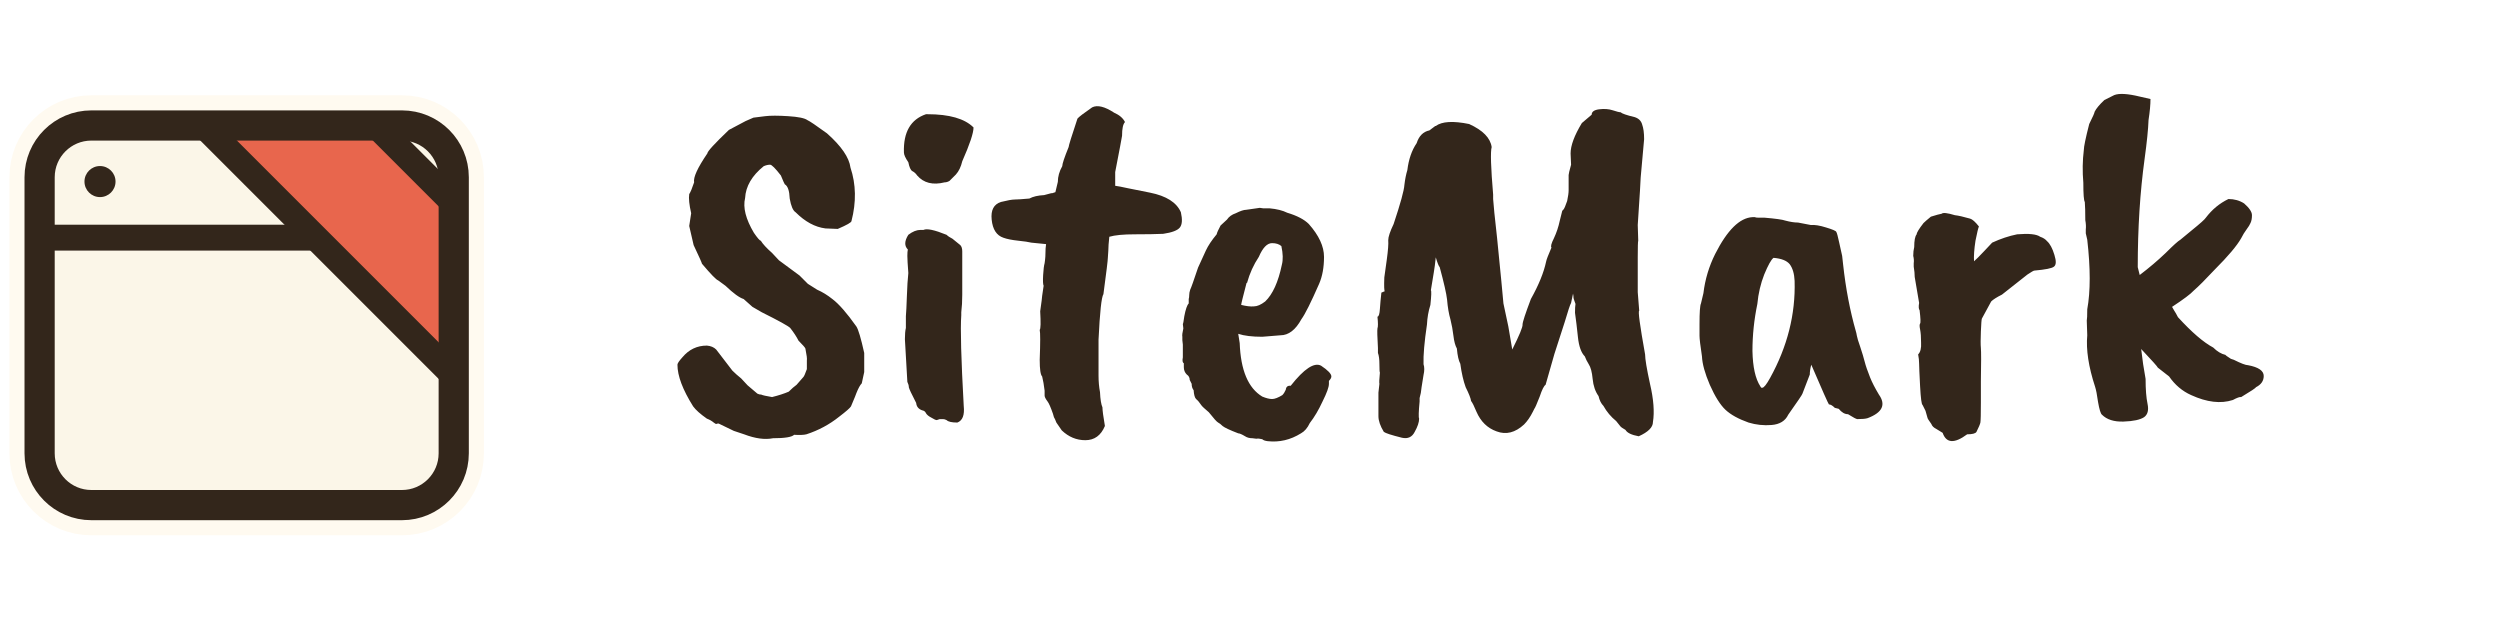
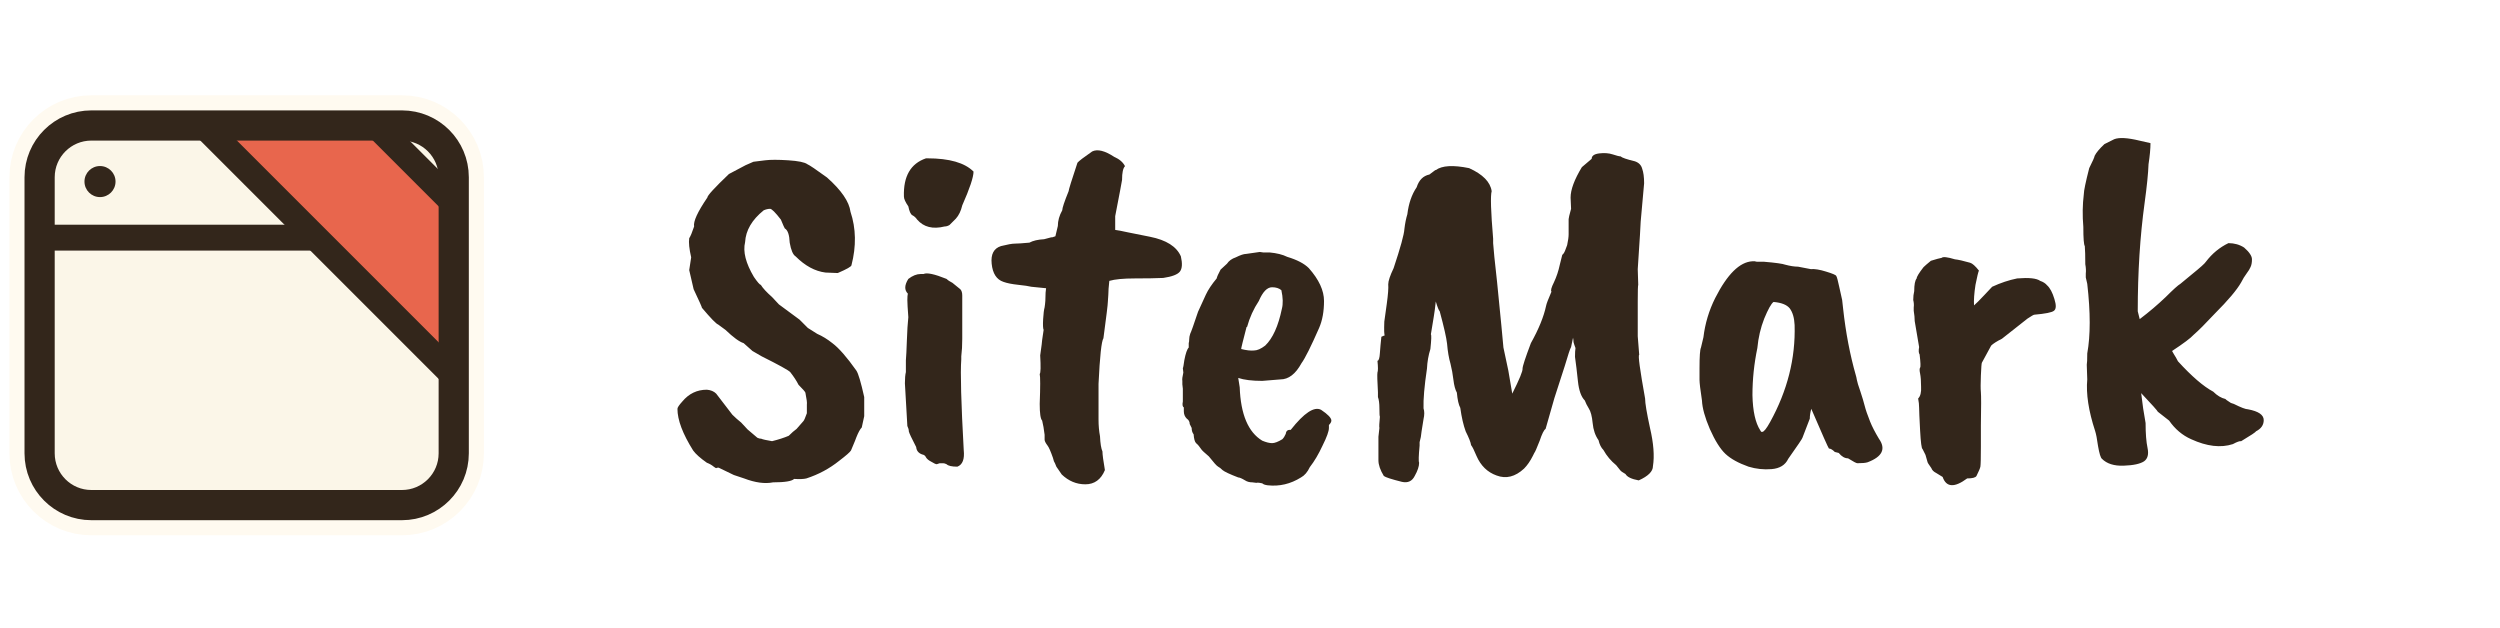
<svg xmlns="http://www.w3.org/2000/svg" viewBox="10 0 510 128" role="img" aria-labelledby="t">
  <g transform="translate(4 8) scale(.88)">
    <defs>
      <clipPath id="w">
        <rect x="16" y="20" width="96" height="88" rx="12" />
      </clipPath>
    </defs>
    <rect x="16" y="20" width="96" height="88" rx="12" fill="#fffaf0" stroke="#fffaf0" stroke-width="14" stroke-linejoin="round" />
    <rect x="16" y="20" width="96" height="88" rx="12" fill="#fbf6e8" />
    <path d="M16 46H112" stroke="#33261b" stroke-width="6" />
    <circle cx="30" cy="33" r="3.6" fill="#33261b" />
    <g clip-path="url(#w)">
      <path d="M44 10L84 10L124 50L124 90Z" fill="#e8664d" stroke="#33261b" stroke-width="6" stroke-linejoin="round" />
    </g>
    <rect x="16" y="20" width="96" height="88" rx="12" fill="none" stroke="#33261b" stroke-width="7" stroke-linejoin="round" />
  </g>
-   <path aria-hidden="true" fill="#33261b" d="M172 88.7Q171.3 89.4 167.7 89.4Q165.2 89.9 161.8 88.6L159.7 87.9L156.6 86.4Q156.2 86.4 156.1 86.5Q156 86.5 155.6 86.2Q155 85.7 154.2 85.4Q152.2 84 151.4 82.9Q148.2 77.8 148.2 74.4Q148.2 74 149.2 72.9Q151.2 70.5 154.2 70.5Q155.4 70.6 156.1 71.3L159.4 75.6Q160.2 76.4 161.2 77.2L162.5 78.6L164.5 80.3Q164.9 80.5 165.3 80.5Q165.7 80.7 167.5 81Q169.5 80.5 170.9 79.9Q171.8 79 172.5 78.5L173.9 76.9Q174.1 76.7 174.6 75.3Q174.6 74 174.6 73.5Q174.7 73.1 174.3 71.1Q174.2 70.8 172.9 69.5Q172.3 68.3 171.2 66.9Q170.6 66.3 165.4 63.7L163.5 62.6L161.7 61Q160.4 60.6 158 58.3Q157 57.6 156.5 57.2Q155.9 57 153.2 53.8Q153.2 53.6 151.5 50L150.6 46.1L151 43.5Q150.4 40.9 150.6 39.6Q151 39 151.6 37.2Q151.3 35.7 154.3 31.3Q154.3 30.7 158.7 26.5L162.1 24.7L163.7 24Q164.6 23.9 166.1 23.7Q167.7 23.5 170.8 23.7Q173.9 23.9 174.7 24.5Q175.4 24.8 178.7 27.2Q183.1 31.1 183.5 34.2Q185.2 39.3 183.7 45.1Q183.7 45.5 180.9 46.7L178.4 46.6Q175.2 46.2 172.3 43.3Q171.5 42.8 171.1 40.5Q171 38.1 170.1 37.6Q170 37.5 169.3 35.8Q167.6 33.6 167.1 33.6Q166.5 33.6 165.8 33.9Q162.2 36.8 162 40.4Q161.3 43.3 163.8 47.5Q164.9 49.1 165.2 49.1Q165.8 50.1 167.5 51.6L168.9 53.1L173.1 56.2L174.8 57.9L176.7 59.1Q178.3 59.8 179.8 61Q181.8 62.5 184.7 66.6Q185.3 67.5 186.3 72V75.9L185.8 78.2Q185.3 78.7 184.7 80.2Q184.7 80.3 183.6 82.9Q183.3 83.4 181.2 85Q178.2 87.4 174.5 88.6Q173.7 88.8 172 88.7Z M199.2 23.3Q205.9 23.3 208.6 26Q208.6 27.7 206.3 32.9Q205.9 34.6 205 35.6L203.7 36.9Q203.2 37.2 202.7 37.2Q199.1 38.1 197.1 35.8Q196.7 35.2 196.1 34.9Q195.6 34.6 195.3 33.1Q194.4 31.8 194.4 31.1Q194.2 24.9 198.9 23.3ZM198.4 46.9Q199.4 46.4 203.1 47.9Q203.5 48.3 204.3 48.7L205.9 50Q206.3 50.4 206.3 51.3V60.1Q206.3 62.1 206.1 63.7V64.3Q205.8 68.4 206.6 82.8Q206.9 85.6 205.3 86.2Q203.6 86.2 203.1 85.7Q202.7 85.5 202.4 85.5H201.7L201.1 85.7Q200.8 85.7 200 85.2Q199.2 84.8 198.9 84.3Q198.7 83.8 198.1 83.7Q197 83.3 196.9 82.2Q195.5 79.5 195.4 79Q195.4 78.5 195.1 77.9L194.6 69.2Q194.6 67.7 194.8 66.9V64.5Q194.9 63.4 195 60.5Q195.1 57.5 195.3 55.7Q195.1 53.1 195.1 52.2Q195.1 51.3 195.2 50.9Q194.1 49.8 195.3 47.9Q196.6 46.9 197.8 46.9Z M223.3 50.7 223.4 49.8Q221.3 49.6 220.4 49.5Q219.6 49.3 217.7 49.1Q215.8 48.9 214.7 48.5Q212.6 47.8 212.3 44.8Q212 41.9 214.2 41.2Q216.2 40.7 217 40.7Q217.8 40.7 220 40.5Q221.1 39.9 223 39.8L224.5 39.4Q224.5 39.5 225.3 39.2L225.8 37.1Q225.8 35.5 226.7 33.9Q226.7 33.2 228 30Q228 29.6 229.8 24.2Q230.2 23.7 232.8 21.9Q234.4 21.1 237.3 23Q238.9 23.7 239.5 24.9Q238.9 25.5 238.9 27.7Q238.8 28.4 237.5 35.1V37.9Q238.3 38 240.1 38.4Q242 38.8 244.6 39.3Q249.6 40.3 250.9 43.3Q251.4 45.5 250.7 46.4Q250 47.3 247.3 47.7Q245.1 47.8 241.5 47.8Q238 47.8 236.3 48.3Q236.1 50.1 236.1 51.1L236 52.6Q236 53.3 235.1 60Q234.5 60.9 234.1 69.3V76.6Q234.1 78.4 234.4 80Q234.5 82.2 234.9 83.1Q234.9 84 235.4 86.9Q234.2 89.8 231.4 89.8Q228.7 89.8 226.6 87.8L225.5 86.2Q225.2 85.4 225 85.1Q224.9 84.8 224.8 84.4Q224.1 82.4 223.7 81.9Q223.1 81.1 223.1 80.7Q223.1 80.3 223.1 79.7Q222.9 78 222.6 76.8Q222.1 76.3 222.1 73.4Q222.3 68.1 222.1 67.3Q222.4 67 222.2 63.5L222.5 61.3Q222.5 60.9 222.9 58.3Q222.7 57.9 222.8 56.1Q222.9 54.4 223.1 53.7Q223.3 52.5 223.3 50.7Z M271.5 54Q271.9 52.5 271.4 50.2Q270.7 49.6 269.5 49.6Q268 49.6 266.8 52.4Q265.2 54.8 264.4 57.7H264.3Q263.2 61.9 263.2 62.2Q264.8 62.6 265.8 62.5Q266.8 62.5 268.1 61.5Q270.4 59.3 271.5 54ZM271.2 68.4 267.5 68.7Q264.4 68.7 262.6 68.1L262.9 70Q263.2 78.3 267.5 80.9Q268.7 81.4 269.5 81.4Q270.3 81.4 271.6 80.6Q272 80.2 272.3 79.5Q272.4 78.6 273.3 78.7Q277.4 73.5 279.5 74.6Q281.6 76 281.6 76.8Q281.6 77.2 281.1 77.7V78.3Q281.1 79.3 279.8 81.9Q278.6 84.5 277.2 86.3Q276.5 87.8 275.4 88.4Q272.2 90.4 268.6 90Q267.8 89.9 267.5 89.6Q266.7 89.4 266.3 89.5L265.5 89.4Q264.6 89.4 264 89Q263 88.4 262.6 88.4Q260 87.4 259.4 86.9Q258.9 86.4 258.5 86.2Q258.1 86 256.6 84.1Q255.3 83 255.1 82.7Q254.5 81.8 254 81.4Q253.6 81 253.5 79.6Q253.1 79.1 253.1 78.3L252.7 77.5Q252.7 76.8 252.1 76.4Q251.5 75.8 251.5 74.9V74.1Q251.1 73.9 251.3 72.9V70.3L251.2 69.4V68.7Q251.1 68.3 251.4 67L251.3 66.1Q251.4 66 251.6 64.5Q252 62.4 252.5 61.9V61Q252.6 60.7 252.6 60.2Q252.6 59.7 252.8 59.1Q253.1 58.5 254.4 54.6L256 51.1Q256.7 49.6 258.2 47.8Q258.3 47.3 259 46L260.3 44.8Q260.9 43.9 262.1 43.5Q263.5 42.8 264.2 42.8L267 42.4Q267.5 42.5 267.7 42.5H269Q271.2 42.7 272.6 43.4Q275.6 44.3 277 45.7Q280.1 49.2 280.1 52.4Q280.1 55.6 279.1 57.9Q276.6 63.6 275.5 65.1Q273.7 68.4 271.2 68.4Z" />
-   <path aria-hidden="true" fill="#33261b" d="M314.6 40.6Q314.7 42.3 315.4 48.5Q316.5 59.5 316.7 61.9L317.7 66.6L318.5 71.3Q320.7 66.9 320.6 66.2Q320.6 65.5 322.3 61Q324.7 56.7 325.4 53.4Q325.5 52.8 326.5 50.5Q326.2 50.2 327 48.6Q327.8 46.9 328.2 45Q328.7 43.1 328.7 43Q328.8 42.9 328.9 42.8Q329.2 42.5 329.7 41Q330 39.6 330 38.8V35.7Q330 35.4 330.5 33.6L330.4 31.3Q330.4 28.9 332.7 25.1L334.7 23.4Q334.7 22.5 336.2 22.3Q337.8 22.1 339 22.5Q340.2 22.9 340.6 22.9Q341 23.3 343.5 23.9Q344.7 24.3 345 25.4Q345.4 26.5 345.4 28.4L344.7 36.2Q344.7 36.9 344.1 45.9L344.2 49.1Q344.1 49.3 344.1 52.5V57.7Q344.1 59.2 344.1 59.6L344.4 63.4Q344 63.4 345.6 72.3Q345.6 73.7 346.6 78.3Q347.7 83 347.2 86.1Q347.2 87.7 344.3 89Q342.1 88.6 341.6 87.7Q340.7 87.2 340.5 86.9L339.7 85.9Q338.1 84.6 337.1 82.8Q336.4 82.1 336.1 80.8Q335.1 79.4 334.9 77.3Q334.7 75.2 334.1 74.3Q333.6 73.5 333.3 72.7Q332.2 71.6 331.9 68.8Q331.6 65.9 331.3 63.8Q331.3 62.6 331.4 62Q331.1 61.2 331 60.8Q331 60.4 330.9 59.9L330.5 61.8Q330.2 62.3 329.2 65.7L327.1 72.2L325.3 78.5Q324.8 78.8 324.1 80.9Q323.2 83.2 323 83.4Q322.9 83.6 322.7 84Q321.9 85.6 320.9 86.6Q318.2 89.1 315.3 88Q312.5 87 311.2 84Q310.5 82.3 310.1 81.8Q310 81 309 79Q308.3 77.1 307.9 74.2Q307.4 73.3 307.2 71.1Q306.7 70.2 306.5 68.5Q306.3 66.8 305.9 65.2Q305.4 63.5 305.2 61.1Q305 59.3 303.7 54.5Q303.4 54.2 302.9 52.5Q302.7 54.1 302.7 54.2Q302.7 54.4 301.9 59.2Q302.1 59.4 301.8 62.2Q301.2 64.1 301.1 66.2Q300.3 71.6 300.4 74.3Q300.7 75.2 300.4 76.5Q300.2 77.7 300 79Q299.9 80.2 299.6 81.2V81.9Q299.3 85 299.5 85.4Q299.5 86.5 298.6 88.1Q297.8 89.7 296 89.3Q292.8 88.5 292.3 88.1Q291.2 86.3 291.2 84.9V80.1L291.4 78.3Q291.3 78 291.5 76Q291.4 75.9 291.4 74.3Q291.4 72.8 291.1 72V71Q290.9 67.6 291 67Q291.2 66.5 291 64.6Q291.4 64.6 291.5 63Q291.6 61.5 291.8 59.7L292.5 59.4Q292.3 59.3 292.4 56.6Q292.5 55.9 292.9 53Q293.3 50.1 293.2 49Q293.2 48 294.3 45.7Q296.4 39.4 296.5 37.7Q296.7 36 297.1 34.7Q297.5 31.4 299 29.2Q299.7 27 301.6 26.6L302.8 25.7H302.9Q304.8 24.3 309.7 25.3Q313.9 27.2 314.3 30Q313.9 31.4 314.6 39.7Z M376.1 57.3Q376 55.1 375.1 53.9Q374.2 52.8 371.8 52.6Q371.1 53.1 369.9 56Q368.8 58.8 368.5 62Q367.5 66.8 367.5 71.6Q367.6 76.5 369.1 78.8Q369.3 79.2 369.5 79.1Q370 79.1 371.1 77.1Q376.4 67.5 376.1 57.3ZM379.2 76.4 377.7 80.3Q377.7 80.5 374.8 84.6Q373.9 86.5 371.4 86.7Q369 86.9 366.7 86.2Q363.6 85.1 362 83.6Q360.4 82.1 358.8 78.5Q357.3 75 357.2 72.7Q356.7 69.4 356.7 68.5V66.1Q356.7 62.5 357 61.9Q357.1 61.5 357.5 59.8Q358 55.6 359.9 51.8Q363.6 44.5 367.5 44.3H368Q368.2 44.4 368.6 44.4H369.9Q373.4 44.7 374.2 45Q375.7 45.4 376.8 45.4L379.4 45.9Q380.6 45.8 382.5 46.4Q384.5 47 384.6 47.3Q384.8 47.6 385.2 49.5Q385.6 51.4 385.8 52.2Q385.9 53.1 386 54Q386.8 61.3 388.6 67.6Q388.7 67.9 388.8 68.5Q388.9 69.1 389.5 70.8Q390.1 72.6 390.4 73.8Q390.7 75 391.5 77Q392.1 78.5 393.3 80.5Q395.5 83.6 391 85.3Q390.4 85.5 388.9 85.5Q388.6 85.5 387 84.5Q386 84.5 385.1 83.4L384.3 83.2Q383.6 82.5 383.1 82.5Q382.9 82.3 379.5 74.4Q379.2 75.5 379.2 76.4Z M400.6 56.5Q400.6 55.6 400.4 54.4V53.7Q400.5 53 400.3 52.2Q400.3 51.2 400.5 50.4Q400.5 48.4 401 47.8Q401 47.3 402.4 45.5Q402.8 45.1 403.9 44.2Q405.5 43.7 406.1 43.6Q406.5 43.2 408.8 43.9Q409.8 44 411.9 44.6Q412.6 44.8 413.7 46.2Q413.5 46.6 413 49.1Q412.6 51.7 412.7 53.3Q413.3 52.8 414.8 51.2Q416.3 49.6 416.4 49.5Q419 48.3 421.5 47.8Q425.1 47.5 426.2 48.3Q427.1 48.6 427.6 49.2Q428.5 50 429.1 52Q429.7 53.9 429 54.4Q428.4 54.9 425 55.2Q424.8 55.2 423.6 56L418.4 60.1Q416.8 60.9 416.2 61.5L414.3 65Q414.2 65.2 414.1 67.6Q414 70 414.1 71Q414.2 72.1 414.1 77.8V82.1Q414.1 85.6 414 86.2Q413.9 86.7 413.2 88.1Q412.9 88.6 411.3 88.6Q407.4 91.5 406.3 88.3L405 87.5Q404.2 87.1 404 86.5Q403.2 85.4 403.2 85.2L402.8 83.8L402.2 82.6Q401.9 82.5 401.7 78.8Q401.5 75 401.5 74.2Q401.5 73.3 401.3 72.3Q402 71.6 401.9 69.9Q401.9 68.2 401.7 67.2Q401.5 66.3 401.7 66Q401.9 65.8 401.6 63.3Q401.3 62.9 401.5 61.8Z M435.8 48.9 435.5 47.6Q435.5 47.5 435.5 46.8Q435.6 46 435.4 44.9Q435.4 42.4 435.3 41.2Q435 40.8 435 37.3Q434.7 33.8 435.1 30.6Q435.1 29.6 436.2 25.3Q437.3 23.1 437.3 22.8Q437.8 21.8 439.3 20.4L441.3 19.4Q442.8 18.8 446.5 19.7L448.7 20.2Q448.7 21.9 448.3 24.5Q448.2 27.3 447.5 32.4Q446.1 42.6 446.1 54.5L446.5 56.1Q449.4 53.9 451.8 51.6Q454.1 49.3 454.8 48.9Q454.9 48.8 457.1 47Q459.7 44.9 460 44.4Q461.9 41.9 464.6 40.6Q466.4 40.6 467.8 41.5Q469.4 42.9 469.4 43.9Q469.4 44.9 469.1 45.5Q468.9 46 468.3 46.8Q467.7 47.6 467.2 48.6Q465.9 50.9 461.8 55Q459 58 457.5 59.3Q456.6 60.3 453.1 62.6Q453.2 62.8 453.5 63.3Q453.9 63.9 454.3 64.7Q458.5 69.3 461.5 70.9Q462.7 72.1 464 72.4Q464 72.5 465.1 73.2L465.7 73.4Q467.9 74.5 468.6 74.5Q471.8 75.1 471.8 76.7Q471.8 78.2 470.2 79Q470.2 79.2 467.2 81Q466.8 80.9 465.5 81.6Q461.8 82.8 457 80.6Q454.3 79.4 452.5 76.8L450.2 75Q450.1 74.7 446.8 71.2L447.2 74.3L447.7 77.3Q447.7 80.5 448.1 82.4Q448.5 84.3 447.4 85.1Q446.2 85.9 443.2 86Q440.3 86.1 438.8 84.6Q438.4 84.3 438 82Q437.7 79.8 437.4 78.9Q435.4 72.8 435.8 68.4L435.7 65.4Q435.8 65 435.8 63.1Q436.8 57.6 435.8 48.9Z" />
+   <g transform="translate(0 9)">
+     <path aria-hidden="true" fill="#33261b" d="M172 88.7Q171.3 89.4 167.7 89.4Q165.2 89.9 161.8 88.6L159.7 87.9L156.6 86.4Q156.2 86.4 156.1 86.5Q156 86.5 155.6 86.2Q155 85.7 154.2 85.4Q152.2 84 151.4 82.9Q148.2 77.8 148.2 74.4Q148.2 74 149.2 72.9Q151.2 70.5 154.2 70.5Q155.4 70.6 156.1 71.3L159.4 75.6Q160.2 76.4 161.2 77.2L162.5 78.6L164.5 80.3Q164.9 80.5 165.3 80.5Q165.7 80.7 167.5 81Q169.5 80.5 170.9 79.9Q171.8 79 172.5 78.5L173.9 76.9Q174.1 76.7 174.6 75.3Q174.6 74 174.6 73.5Q174.7 73.1 174.3 71.1Q174.2 70.8 172.9 69.5Q172.3 68.3 171.2 66.9Q170.6 66.3 165.4 63.7L163.5 62.6L161.7 61Q160.4 60.6 158 58.3Q157 57.6 156.5 57.2Q155.9 57 153.2 53.8Q153.2 53.6 151.5 50L150.6 46.1L151 43.5Q150.4 40.9 150.6 39.6Q151 39 151.6 37.2Q151.3 35.7 154.3 31.3Q154.3 30.7 158.7 26.5L162.1 24.7L163.7 24Q164.6 23.9 166.1 23.7Q167.7 23.5 170.8 23.7Q173.9 23.9 174.7 24.5Q175.4 24.8 178.7 27.2Q183.1 31.1 183.5 34.2Q185.2 39.3 183.7 45.1Q183.7 45.5 180.9 46.7L178.4 46.6Q175.2 46.2 172.3 43.3Q171.5 42.8 171.1 40.5Q171 38.1 170.1 37.6Q170 37.5 169.3 35.8Q167.6 33.6 167.1 33.6Q166.5 33.6 165.8 33.9Q162.2 36.8 162 40.4Q161.3 43.3 163.8 47.5Q164.9 49.1 165.2 49.1Q165.8 50.1 167.5 51.6L168.9 53.1L173.1 56.2L174.8 57.9L176.7 59.1Q178.3 59.8 179.8 61Q181.8 62.5 184.7 66.6Q185.3 67.5 186.3 72V75.9L185.8 78.2Q185.3 78.7 184.7 80.2Q184.7 80.3 183.6 82.9Q183.3 83.4 181.2 85Q178.2 87.4 174.5 88.6Q173.7 88.8 172 88.7Z M199.2 23.3Q205.9 23.3 208.6 26Q208.6 27.7 206.3 32.9Q205.9 34.6 205 35.6L203.7 36.9Q203.2 37.2 202.7 37.2Q199.1 38.1 197.1 35.8Q196.7 35.2 196.1 34.9Q195.6 34.6 195.3 33.1Q194.4 31.8 194.4 31.1Q194.2 24.9 198.9 23.3ZM198.4 46.9Q199.4 46.4 203.1 47.9Q203.5 48.3 204.3 48.7L205.9 50Q206.3 50.4 206.3 51.3V60.1Q206.3 62.1 206.1 63.7V64.3Q205.8 68.4 206.6 82.8Q206.9 85.6 205.3 86.2Q203.6 86.2 203.1 85.7Q202.7 85.5 202.4 85.5H201.7L201.1 85.7Q200.8 85.7 200 85.2Q199.2 84.8 198.9 84.3Q198.7 83.8 198.1 83.7Q197 83.3 196.9 82.2Q195.5 79.5 195.4 79Q195.4 78.5 195.1 77.9L194.6 69.2Q194.6 67.7 194.8 66.9V64.5Q194.9 63.4 195 60.5Q195.1 57.5 195.3 55.7Q195.1 53.1 195.1 52.2Q195.1 51.3 195.2 50.9Q194.1 49.8 195.3 47.9Q196.6 46.9 197.8 46.9Z M223.3 50.7 223.4 49.8Q221.3 49.6 220.4 49.5Q219.6 49.3 217.7 49.1Q215.8 48.9 214.7 48.5Q212.6 47.8 212.3 44.8Q212 41.9 214.2 41.2Q216.2 40.7 217 40.7Q217.8 40.7 220 40.5Q221.1 39.9 223 39.8L224.5 39.4Q224.5 39.5 225.3 39.2L225.8 37.1Q225.8 35.5 226.7 33.9Q226.7 33.2 228 30Q228 29.6 229.8 24.2Q230.2 23.7 232.8 21.9Q234.4 21.1 237.3 23Q238.9 23.7 239.5 24.9Q238.9 25.5 238.9 27.7Q238.8 28.4 237.5 35.1V37.9Q238.3 38 240.1 38.4Q242 38.8 244.6 39.3Q249.6 40.3 250.9 43.3Q251.4 45.5 250.7 46.4Q250 47.3 247.3 47.7Q245.1 47.8 241.5 47.8Q238 47.8 236.3 48.3Q236.1 50.1 236.1 51.1L236 52.6Q236 53.3 235.1 60Q234.5 60.9 234.1 69.3V76.6Q234.1 78.4 234.4 80Q234.5 82.2 234.9 83.1Q234.9 84 235.4 86.9Q234.2 89.8 231.4 89.8Q228.7 89.8 226.6 87.8L225.5 86.2Q225.2 85.4 225 85.1Q224.9 84.8 224.8 84.4Q224.1 82.4 223.7 81.9Q223.1 81.1 223.1 80.7Q223.1 80.3 223.1 79.7Q222.9 78 222.6 76.8Q222.1 76.3 222.1 73.4Q222.3 68.1 222.1 67.3Q222.4 67 222.2 63.5L222.5 61.3Q222.5 60.9 222.9 58.3Q222.7 57.9 222.8 56.1Q222.9 54.4 223.1 53.7Q223.3 52.5 223.3 50.7Z M271.5 54Q271.9 52.5 271.4 50.2Q270.7 49.6 269.5 49.6Q268 49.6 266.8 52.4Q265.2 54.8 264.4 57.7H264.3Q263.2 61.9 263.2 62.2Q264.8 62.6 265.8 62.5Q266.8 62.5 268.1 61.5Q270.4 59.3 271.5 54ZM271.2 68.4 267.5 68.7Q264.4 68.7 262.6 68.1L262.9 70Q263.2 78.3 267.5 80.9Q268.7 81.4 269.5 81.4Q270.3 81.4 271.6 80.6Q272 80.2 272.3 79.5Q272.4 78.6 273.3 78.7Q277.4 73.5 279.5 74.6Q281.6 76 281.6 76.8Q281.6 77.2 281.1 77.7V78.3Q281.1 79.3 279.8 81.9Q278.6 84.5 277.2 86.3Q276.5 87.8 275.4 88.4Q272.2 90.4 268.6 90Q267.8 89.9 267.5 89.6Q266.7 89.4 266.3 89.5L265.5 89.4Q264.6 89.4 264 89Q263 88.4 262.6 88.4Q260 87.4 259.4 86.9Q258.9 86.4 258.5 86.2Q258.1 86 256.6 84.1Q255.3 83 255.1 82.7Q254.5 81.8 254 81.4Q253.6 81 253.5 79.6Q253.1 79.1 253.1 78.3L252.7 77.5Q252.7 76.8 252.1 76.4Q251.5 75.8 251.5 74.9V74.1Q251.1 73.9 251.3 72.9V70.3L251.2 69.4V68.7Q251.1 68.3 251.4 67L251.3 66.1Q251.4 66 251.6 64.5Q252 62.4 252.5 61.9V61Q252.6 60.7 252.6 60.2Q252.6 59.7 252.8 59.1Q253.1 58.5 254.4 54.6L256 51.1Q256.7 49.6 258.2 47.8Q258.3 47.3 259 46L260.3 44.8Q260.9 43.9 262.1 43.5Q263.5 42.8 264.2 42.8L267 42.4Q267.5 42.5 267.7 42.5H269Q271.2 42.7 272.6 43.4Q275.6 44.3 277 45.7Q280.1 49.2 280.1 52.4Q280.1 55.6 279.1 57.9Q276.6 63.6 275.5 65.1Q273.7 68.4 271.2 68.4Z" />
+     <path aria-hidden="true" fill="#33261b" d="M314.6 40.6Q314.7 42.3 315.4 48.5Q316.5 59.5 316.7 61.9L317.7 66.6L318.5 71.3Q320.7 66.9 320.6 66.2Q320.6 65.5 322.3 61Q324.7 56.7 325.4 53.4Q325.5 52.8 326.5 50.5Q326.2 50.2 327 48.6Q327.8 46.9 328.2 45Q328.7 43.1 328.7 43Q328.8 42.9 328.9 42.8Q329.2 42.5 329.7 41Q330 39.6 330 38.8V35.7Q330 35.4 330.5 33.6L330.4 31.3Q330.4 28.9 332.7 25.1L334.7 23.4Q334.7 22.5 336.2 22.3Q337.8 22.1 339 22.5Q340.2 22.9 340.6 22.9Q341 23.3 343.5 23.9Q344.7 24.3 345 25.4Q345.4 26.5 345.4 28.4L344.7 36.2Q344.7 36.9 344.1 45.9L344.2 49.1Q344.1 49.3 344.1 52.5V57.7Q344.1 59.2 344.1 59.6L344.4 63.4Q344 63.4 345.6 72.3Q345.6 73.7 346.6 78.3Q347.7 83 347.2 86.1Q347.2 87.7 344.3 89Q342.1 88.6 341.6 87.7Q340.7 87.2 340.5 86.9L339.7 85.9Q338.1 84.6 337.1 82.8Q336.4 82.1 336.1 80.8Q335.1 79.4 334.9 77.3Q334.7 75.2 334.1 74.3Q333.6 73.5 333.3 72.7Q332.2 71.6 331.9 68.8Q331.6 65.9 331.3 63.8Q331.3 62.6 331.4 62Q331.1 61.2 331 60.8Q331 60.4 330.9 59.9L330.5 61.8Q330.2 62.3 329.2 65.7L327.1 72.2L325.3 78.5Q324.8 78.8 324.1 80.9Q323.2 83.2 323 83.4Q322.9 83.6 322.7 84Q321.9 85.6 320.9 86.6Q318.2 89.1 315.3 88Q312.5 87 311.2 84Q310.5 82.3 310.1 81.8Q310 81 309 79Q308.3 77.1 307.9 74.2Q307.4 73.3 307.2 71.1Q306.7 70.2 306.5 68.5Q306.3 66.8 305.9 65.2Q305.4 63.5 305.2 61.1Q305 59.3 303.7 54.5Q303.4 54.2 302.9 52.5Q302.7 54.1 302.7 54.2Q302.7 54.4 301.9 59.2Q302.1 59.4 301.8 62.2Q301.2 64.1 301.1 66.2Q300.3 71.6 300.4 74.3Q300.7 75.2 300.4 76.5Q300.2 77.7 300 79Q299.9 80.2 299.6 81.2V81.9Q299.3 85 299.5 85.4Q299.5 86.5 298.6 88.1Q297.8 89.7 296 89.3Q292.8 88.5 292.3 88.1Q291.2 86.3 291.2 84.9V80.1L291.4 78.3Q291.3 78 291.5 76Q291.4 75.9 291.4 74.3Q291.4 72.8 291.1 72V71Q290.9 67.6 291 67Q291.2 66.5 291 64.6Q291.4 64.6 291.5 63Q291.6 61.5 291.8 59.7L292.5 59.4Q292.3 59.3 292.4 56.6Q292.5 55.9 292.9 53Q293.3 50.1 293.2 49Q293.2 48 294.3 45.7Q296.4 39.4 296.5 37.7Q296.7 36 297.1 34.7Q297.5 31.4 299 29.2Q299.7 27 301.6 26.6L302.8 25.7H302.9Q304.8 24.3 309.7 25.3Q313.9 27.2 314.3 30Q313.9 31.4 314.6 39.7Z M376.1 57.3Q376 55.1 375.1 53.9Q374.2 52.8 371.8 52.6Q371.1 53.1 369.9 56Q368.8 58.8 368.5 62Q367.5 66.8 367.5 71.6Q367.6 76.5 369.1 78.8Q369.3 79.2 369.5 79.1Q370 79.1 371.1 77.1Q376.4 67.5 376.1 57.3ZM379.2 76.4 377.7 80.3Q377.7 80.5 374.8 84.6Q373.9 86.5 371.4 86.7Q369 86.9 366.7 86.2Q363.6 85.1 362 83.6Q360.4 82.1 358.8 78.5Q357.3 75 357.2 72.7Q356.7 69.4 356.7 68.5V66.1Q356.7 62.5 357 61.9Q357.1 61.5 357.5 59.8Q358 55.6 359.9 51.8Q363.6 44.5 367.5 44.3H368Q368.2 44.4 368.6 44.4H369.9Q373.4 44.7 374.2 45Q375.7 45.4 376.8 45.4L379.4 45.9Q380.6 45.8 382.5 46.4Q384.5 47 384.6 47.3Q384.8 47.6 385.2 49.5Q385.6 51.4 385.8 52.2Q385.9 53.1 386 54Q386.8 61.3 388.6 67.6Q388.7 67.9 388.8 68.5Q388.9 69.1 389.5 70.8Q390.1 72.6 390.4 73.8Q390.7 75 391.5 77Q392.1 78.5 393.3 80.5Q395.5 83.6 391 85.3Q390.4 85.5 388.9 85.5Q388.6 85.5 387 84.5Q386 84.5 385.1 83.4L384.3 83.2Q383.6 82.5 383.1 82.5Q382.9 82.3 379.5 74.4Q379.2 75.5 379.2 76.4Z M400.6 56.5Q400.6 55.6 400.4 54.4V53.7Q400.5 53 400.3 52.2Q400.3 51.2 400.5 50.4Q400.5 48.4 401 47.8Q401 47.3 402.4 45.5Q402.8 45.1 403.9 44.2Q405.5 43.7 406.1 43.6Q406.5 43.2 408.8 43.9Q409.8 44 411.9 44.6Q412.6 44.8 413.7 46.2Q413.5 46.6 413 49.1Q412.6 51.7 412.7 53.3Q413.3 52.8 414.8 51.2Q416.3 49.6 416.4 49.5Q419 48.3 421.5 47.8Q425.1 47.5 426.2 48.3Q427.1 48.6 427.6 49.2Q428.5 50 429.1 52Q429.7 53.9 429 54.4Q428.4 54.9 425 55.2Q424.8 55.2 423.6 56L418.4 60.1Q416.8 60.9 416.2 61.5L414.3 65Q414.2 65.2 414.1 67.6Q414 70 414.1 71Q414.2 72.1 414.1 77.8V82.1Q414.1 85.6 414 86.2Q413.9 86.7 413.2 88.1Q412.9 88.6 411.3 88.6Q407.4 91.5 406.3 88.3L405 87.5Q404.2 87.1 404 86.5Q403.2 85.4 403.2 85.2L402.8 83.8L402.2 82.6Q401.9 82.5 401.7 78.8Q401.5 75 401.5 74.2Q401.5 73.3 401.3 72.3Q402 71.6 401.9 69.9Q401.9 68.2 401.7 67.2Q401.5 66.3 401.7 66Q401.9 65.8 401.6 63.3Q401.3 62.9 401.5 61.8Z M435.8 48.9 435.5 47.6Q435.5 47.5 435.5 46.8Q435.6 46 435.4 44.9Q435.4 42.4 435.3 41.2Q435 40.8 435 37.3Q434.7 33.8 435.1 30.6Q435.1 29.6 436.2 25.3Q437.3 23.1 437.3 22.8Q437.8 21.8 439.3 20.4L441.3 19.4Q442.8 18.8 446.5 19.7L448.7 20.2Q448.7 21.9 448.3 24.5Q448.2 27.3 447.5 32.4Q446.1 42.6 446.1 54.5L446.5 56.1Q449.4 53.9 451.8 51.6Q454.1 49.3 454.8 48.9Q454.9 48.8 457.1 47Q459.7 44.9 460 44.4Q461.9 41.9 464.6 40.6Q466.4 40.6 467.8 41.5Q469.4 42.9 469.4 43.9Q469.4 44.9 469.1 45.5Q468.9 46 468.3 46.8Q467.7 47.6 467.2 48.6Q465.9 50.9 461.8 55Q459 58 457.5 59.3Q456.6 60.3 453.1 62.6Q453.2 62.8 453.5 63.3Q453.9 63.9 454.3 64.7Q458.5 69.3 461.5 70.9Q462.7 72.1 464 72.4Q464 72.5 465.1 73.2L465.7 73.4Q467.9 74.5 468.6 74.5Q471.8 75.1 471.8 76.7Q471.8 78.2 470.2 79Q470.2 79.2 467.2 81Q466.8 80.9 465.5 81.6Q461.8 82.8 457 80.6Q454.3 79.4 452.5 76.8L450.2 75Q450.1 74.7 446.8 71.2L447.2 74.3L447.7 77.3Q447.7 80.5 448.1 82.4Q448.5 84.3 447.4 85.1Q446.2 85.9 443.2 86Q440.3 86.1 438.8 84.6Q438.4 84.3 438 82Q437.7 79.8 437.4 78.9Q435.4 72.8 435.8 68.4L435.7 65.4Q435.8 65 435.8 63.1Q436.8 57.6 435.8 48.9Z" />
+   </g>
</svg>
